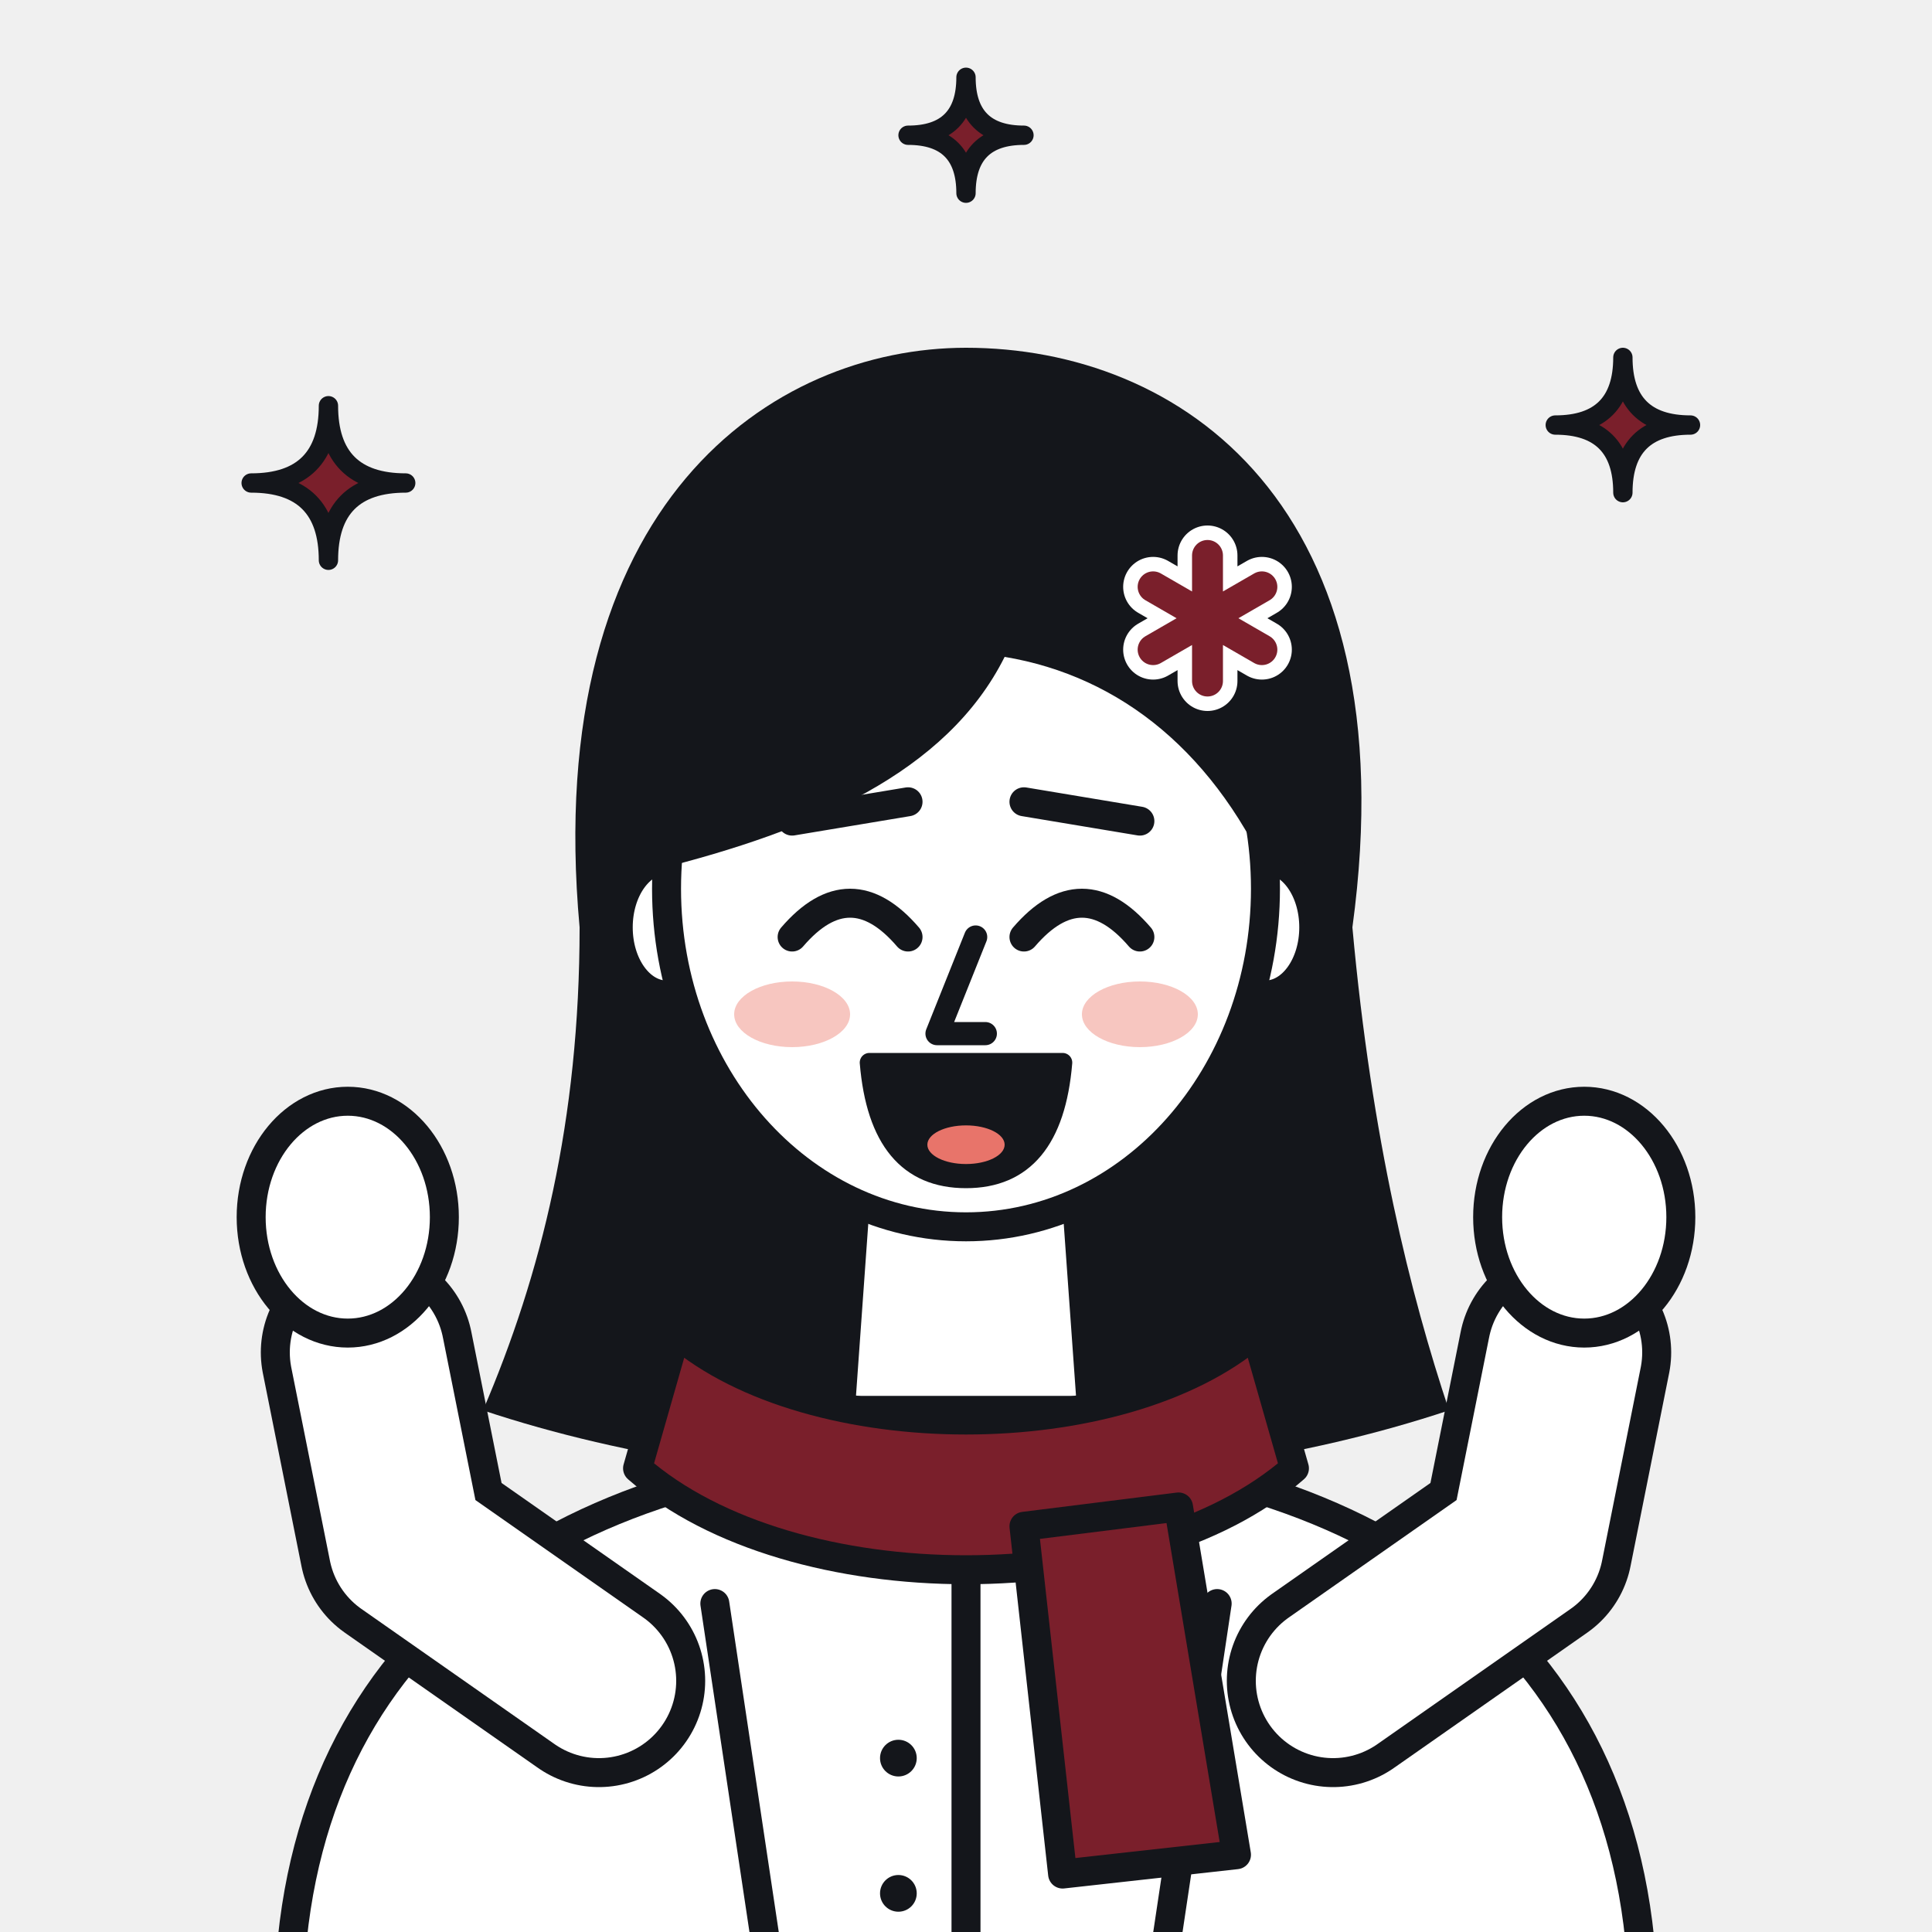
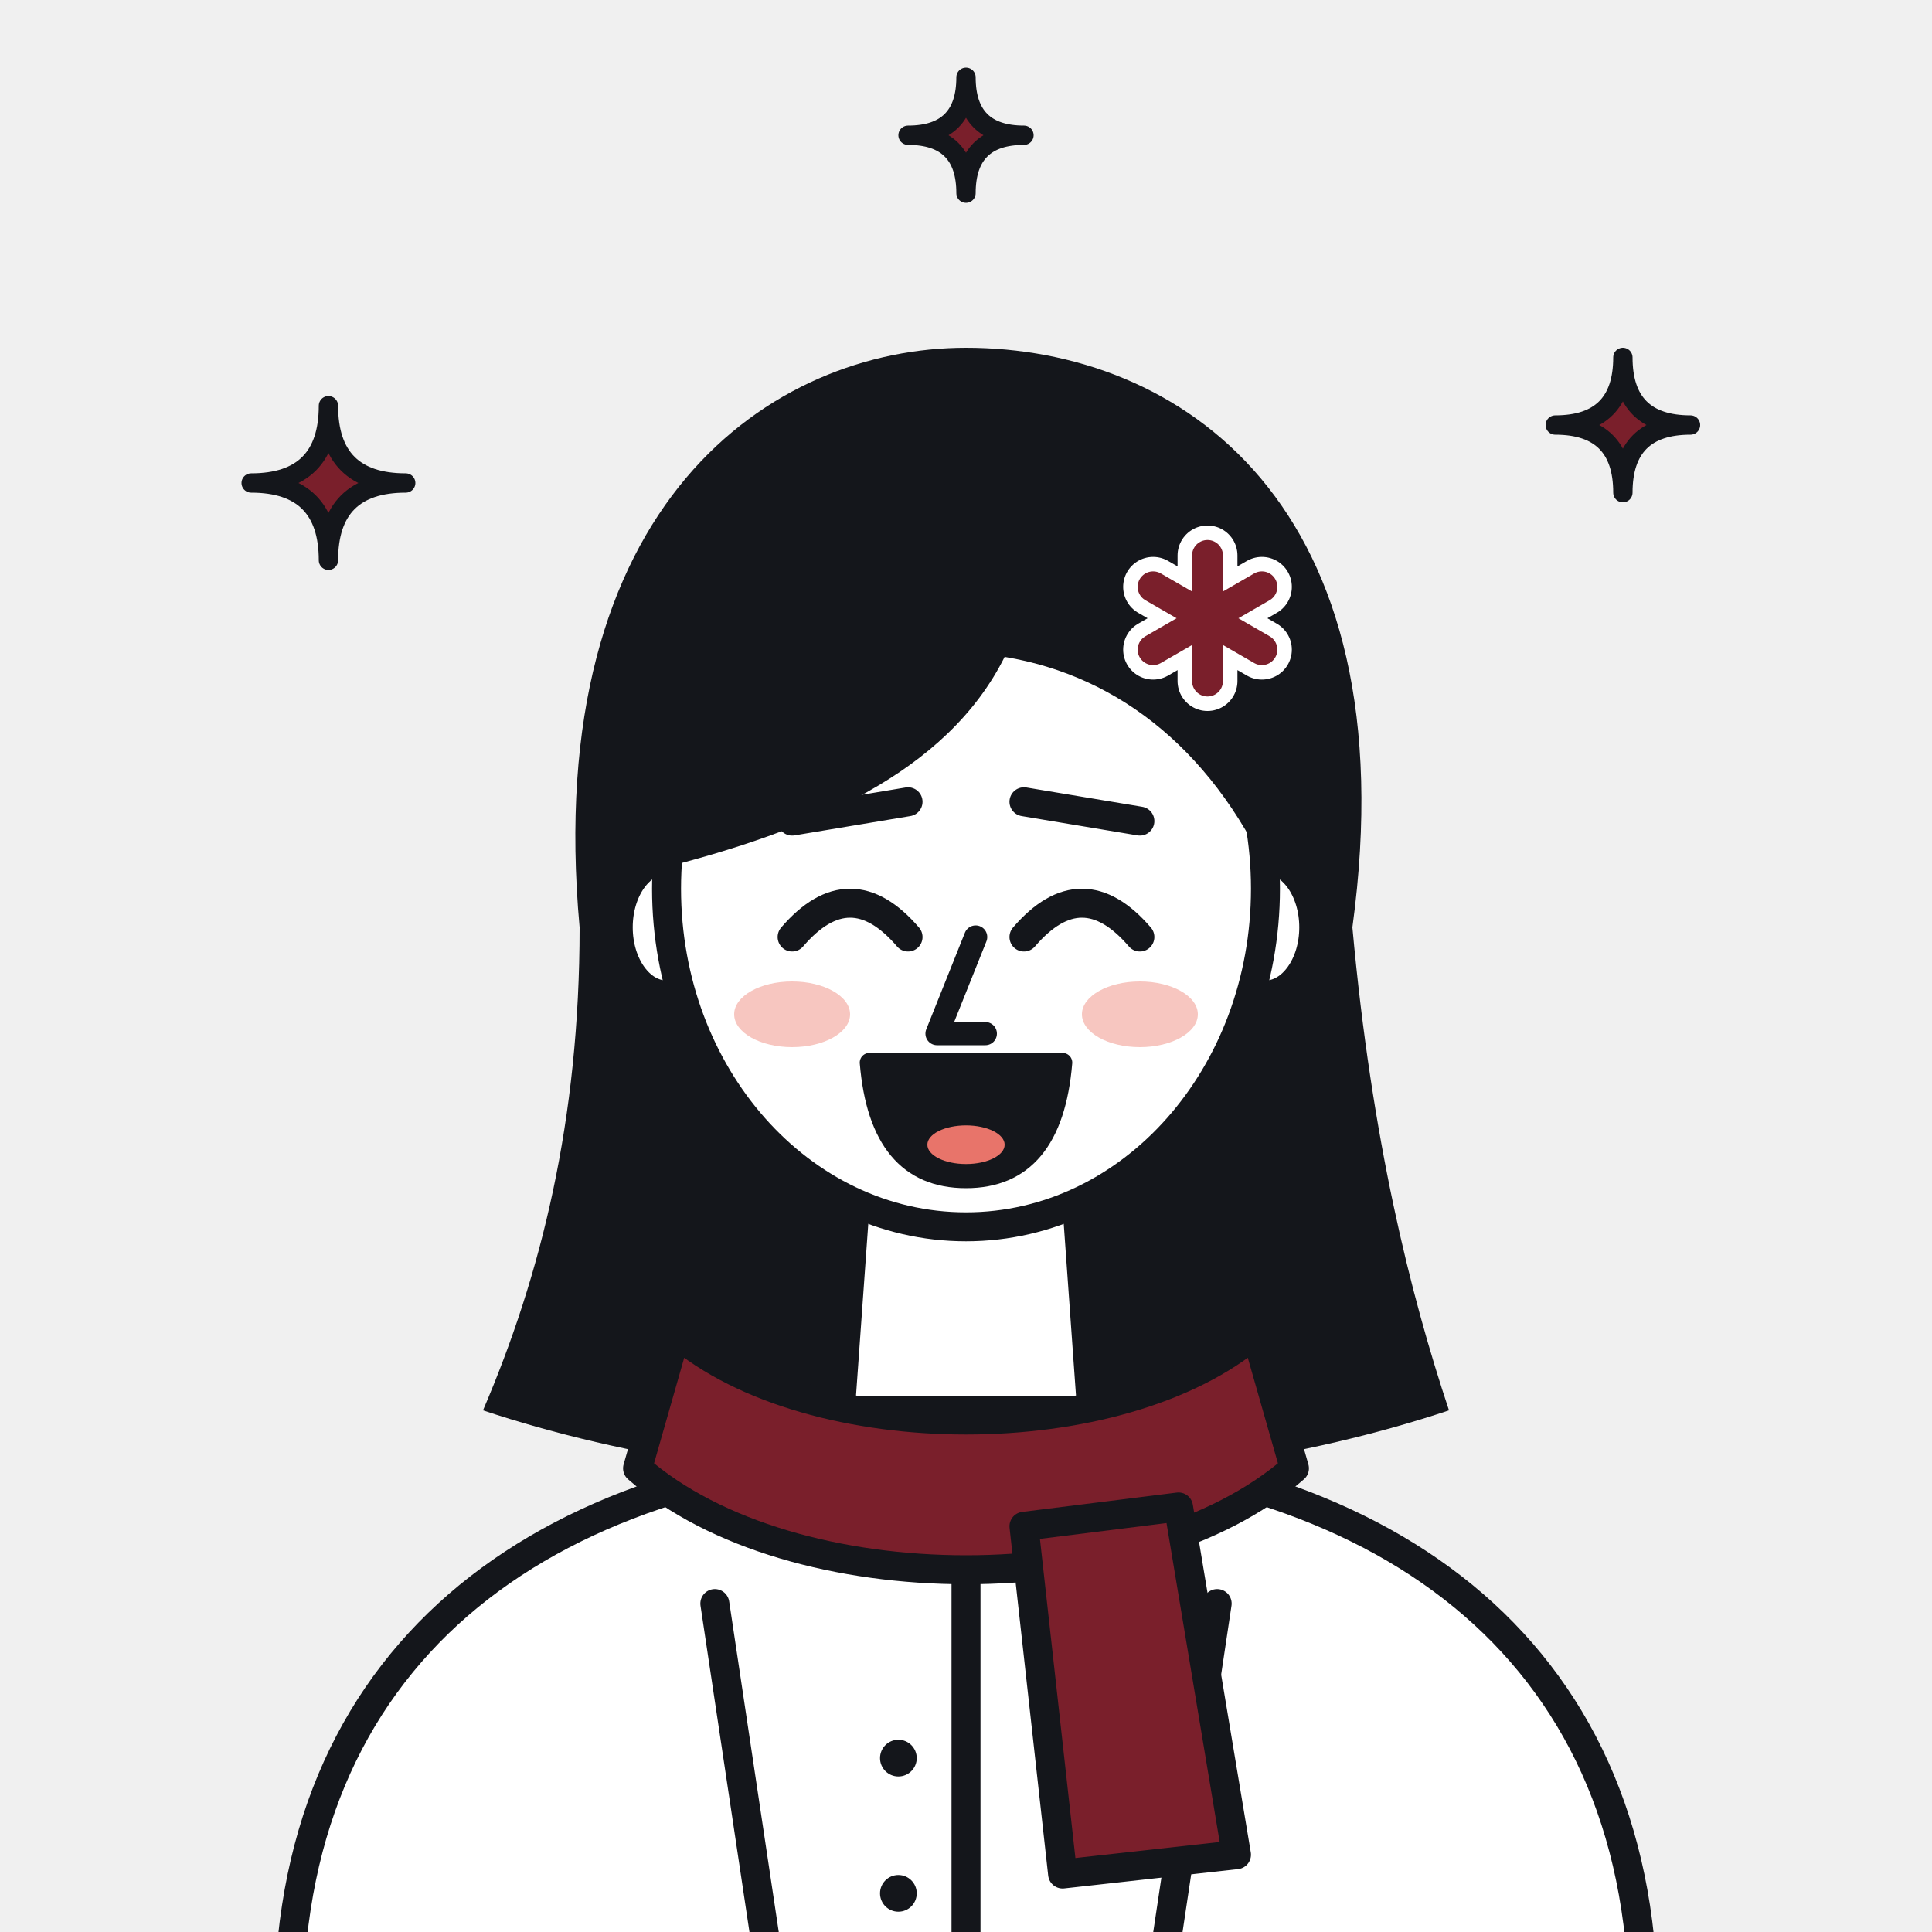
<svg xmlns="http://www.w3.org/2000/svg" viewBox="0 0 200 200">
  <path d="M34,42Q34,50 42,50Q34,50 34,58Q34,50 26,50Q34,50 34,42z" fill="#7A1F2B" stroke="#14161B" stroke-width="2" stroke-linecap="round" stroke-linejoin="round" />
  <path d="M168,37Q168,44 175,44Q168,44 168,51Q168,44 161,44Q168,44 168,37z" fill="#7A1F2B" stroke="#14161B" stroke-width="2" stroke-linecap="round" stroke-linejoin="round" />
  <path d="M100,8Q100,14 106,14Q100,14 100,20Q100,14 94,14Q100,14 100,8z" fill="#7A1F2B" stroke="#14161B" stroke-width="2" stroke-linecap="round" stroke-linejoin="round" />
  <path d="M60,96C56,52 80,36 100,36C122,36 146,52 140,96C142,118 146,134 150,146C120,156 80,156 50,146C56,132 60,116 60,96z" fill="#14161B" />
  <path d="M89,118L111,118L113,146L87,146z" fill="#FFFFFF" stroke="#14161B" stroke-width="3" stroke-linecap="round" stroke-linejoin="round" />
  <path d="M30,204C32,168 60,150 100,150C140,150 168,168 170,204L170,206L30,206z" fill="#FFFFFF" stroke="#14161B" stroke-width="3" stroke-linecap="round" stroke-linejoin="round" />
  <path d="M100,160L100,206M74,166L80,206M126,166L120,206" fill="none" stroke="#14161B" stroke-width="3" stroke-linecap="round" stroke-linejoin="round" />
  <path d="M91.1,182a1.9,1.9 0 1,0 3.8,0a1.9,1.9 0 1,0 -3.8,0z" fill="#14161B" />
  <path d="M91.1,196a1.9,1.9 0 1,0 3.8,0a1.9,1.9 0 1,0 -3.8,0z" fill="#14161B" />
  <path d="M64,96a5,7 0 1,0 10,0a5,7 0 1,0 -10,0z" fill="#FFFFFF" stroke="#14161B" stroke-width="3" stroke-linecap="round" stroke-linejoin="round" />
  <path d="M126,96a5,7 0 1,0 10,0a5,7 0 1,0 -10,0z" fill="#FFFFFF" stroke="#14161B" stroke-width="3" stroke-linecap="round" stroke-linejoin="round" />
  <path d="M69,92a31,35 0 1,0 62,0a31,35 0 1,0 -62,0z" fill="#FFFFFF" stroke="#14161B" stroke-width="3" stroke-linecap="round" stroke-linejoin="round" />
  <path d="M68,90C64,58 84,50 102,50C122,50 138,62 132,92C126,78 116,70 104,68C98,80 84,86 68,90z" fill="#14161B" />
  <path d="M76,105a6,3.4 0 1,0 12,0a6,3.4 0 1,0 -12,0z" fill="#F4AFA6" fill-opacity="0.7" />
  <path d="M112,105a6,3.4 0 1,0 12,0a6,3.4 0 1,0 -12,0z" fill="#F4AFA6" fill-opacity="0.7" />
  <path d="M101,97L97,107L102,107" fill="none" stroke="#14161B" stroke-width="2.4" stroke-linecap="round" stroke-linejoin="round" />
  <path d="M82,85L94,83M106,83L118,85" fill="none" stroke="#14161B" stroke-width="3" stroke-linecap="round" stroke-linejoin="round" />
  <path d="M82,97Q88,90 94,97" fill="none" stroke="#14161B" stroke-width="3" stroke-linecap="round" stroke-linejoin="round" />
  <path d="M106,97Q112,90 118,97" fill="none" stroke="#14161B" stroke-width="3" stroke-linecap="round" stroke-linejoin="round" />
  <path d="M90,110L110,110Q109,122 100,122Q91,122 90,110z" fill="#14161B" stroke="#14161B" stroke-width="2" stroke-linecap="round" stroke-linejoin="round" />
  <path d="M96,118.5a4,2 0 1,0 8,0a4,2 0 1,0 -8,0z" fill="#E8746A" />
  <path d="M70,138C84,150 116,150 130,138L134,152C118,166 82,166 66,152z" fill="#7A1F2B" stroke="#14161B" stroke-width="3" stroke-linecap="round" stroke-linejoin="round" />
  <path d="M106,158L122,156L128,192L110,194z" fill="#7A1F2B" stroke="#14161B" stroke-width="3" stroke-linecap="round" stroke-linejoin="round" />
-   <path d="M62,174L42,160L38,140" fill="none" stroke="#14161B" stroke-width="22" stroke-linecap="round" stroke-linejoin="round" />
-   <path d="M62,174L42,160L38,140" fill="none" stroke="#FFFFFF" stroke-width="16" stroke-linecap="round" stroke-linejoin="round" />
-   <path d="M26,126a10,12 0 1,0 20,0a10,12 0 1,0 -20,0z" fill="#FFFFFF" stroke="#14161B" stroke-width="3" stroke-linecap="round" stroke-linejoin="round" />
-   <path d="M138,174L158,160L162,140" fill="none" stroke="#14161B" stroke-width="22" stroke-linecap="round" stroke-linejoin="round" />
-   <path d="M138,174L158,160L162,140" fill="none" stroke="#FFFFFF" stroke-width="16" stroke-linecap="round" stroke-linejoin="round" />
-   <path d="M154,126a10,12 0 1,0 20,0a10,12 0 1,0 -20,0z" fill="#FFFFFF" stroke="#14161B" stroke-width="3" stroke-linecap="round" stroke-linejoin="round" />
  <path d="M125.00,57.50L125.00,70.50M130.63,60.75L119.37,67.25M130.63,67.25L119.37,60.75" fill="none" stroke="#FFFFFF" stroke-width="6.2" stroke-linecap="round" stroke-linejoin="round" />
  <path d="M125.00,57.50L125.00,70.50M130.63,60.75L119.37,67.25M130.63,67.25L119.37,60.75" fill="none" stroke="#7A1F2B" stroke-width="3.2" stroke-linecap="round" stroke-linejoin="round" />
</svg>
